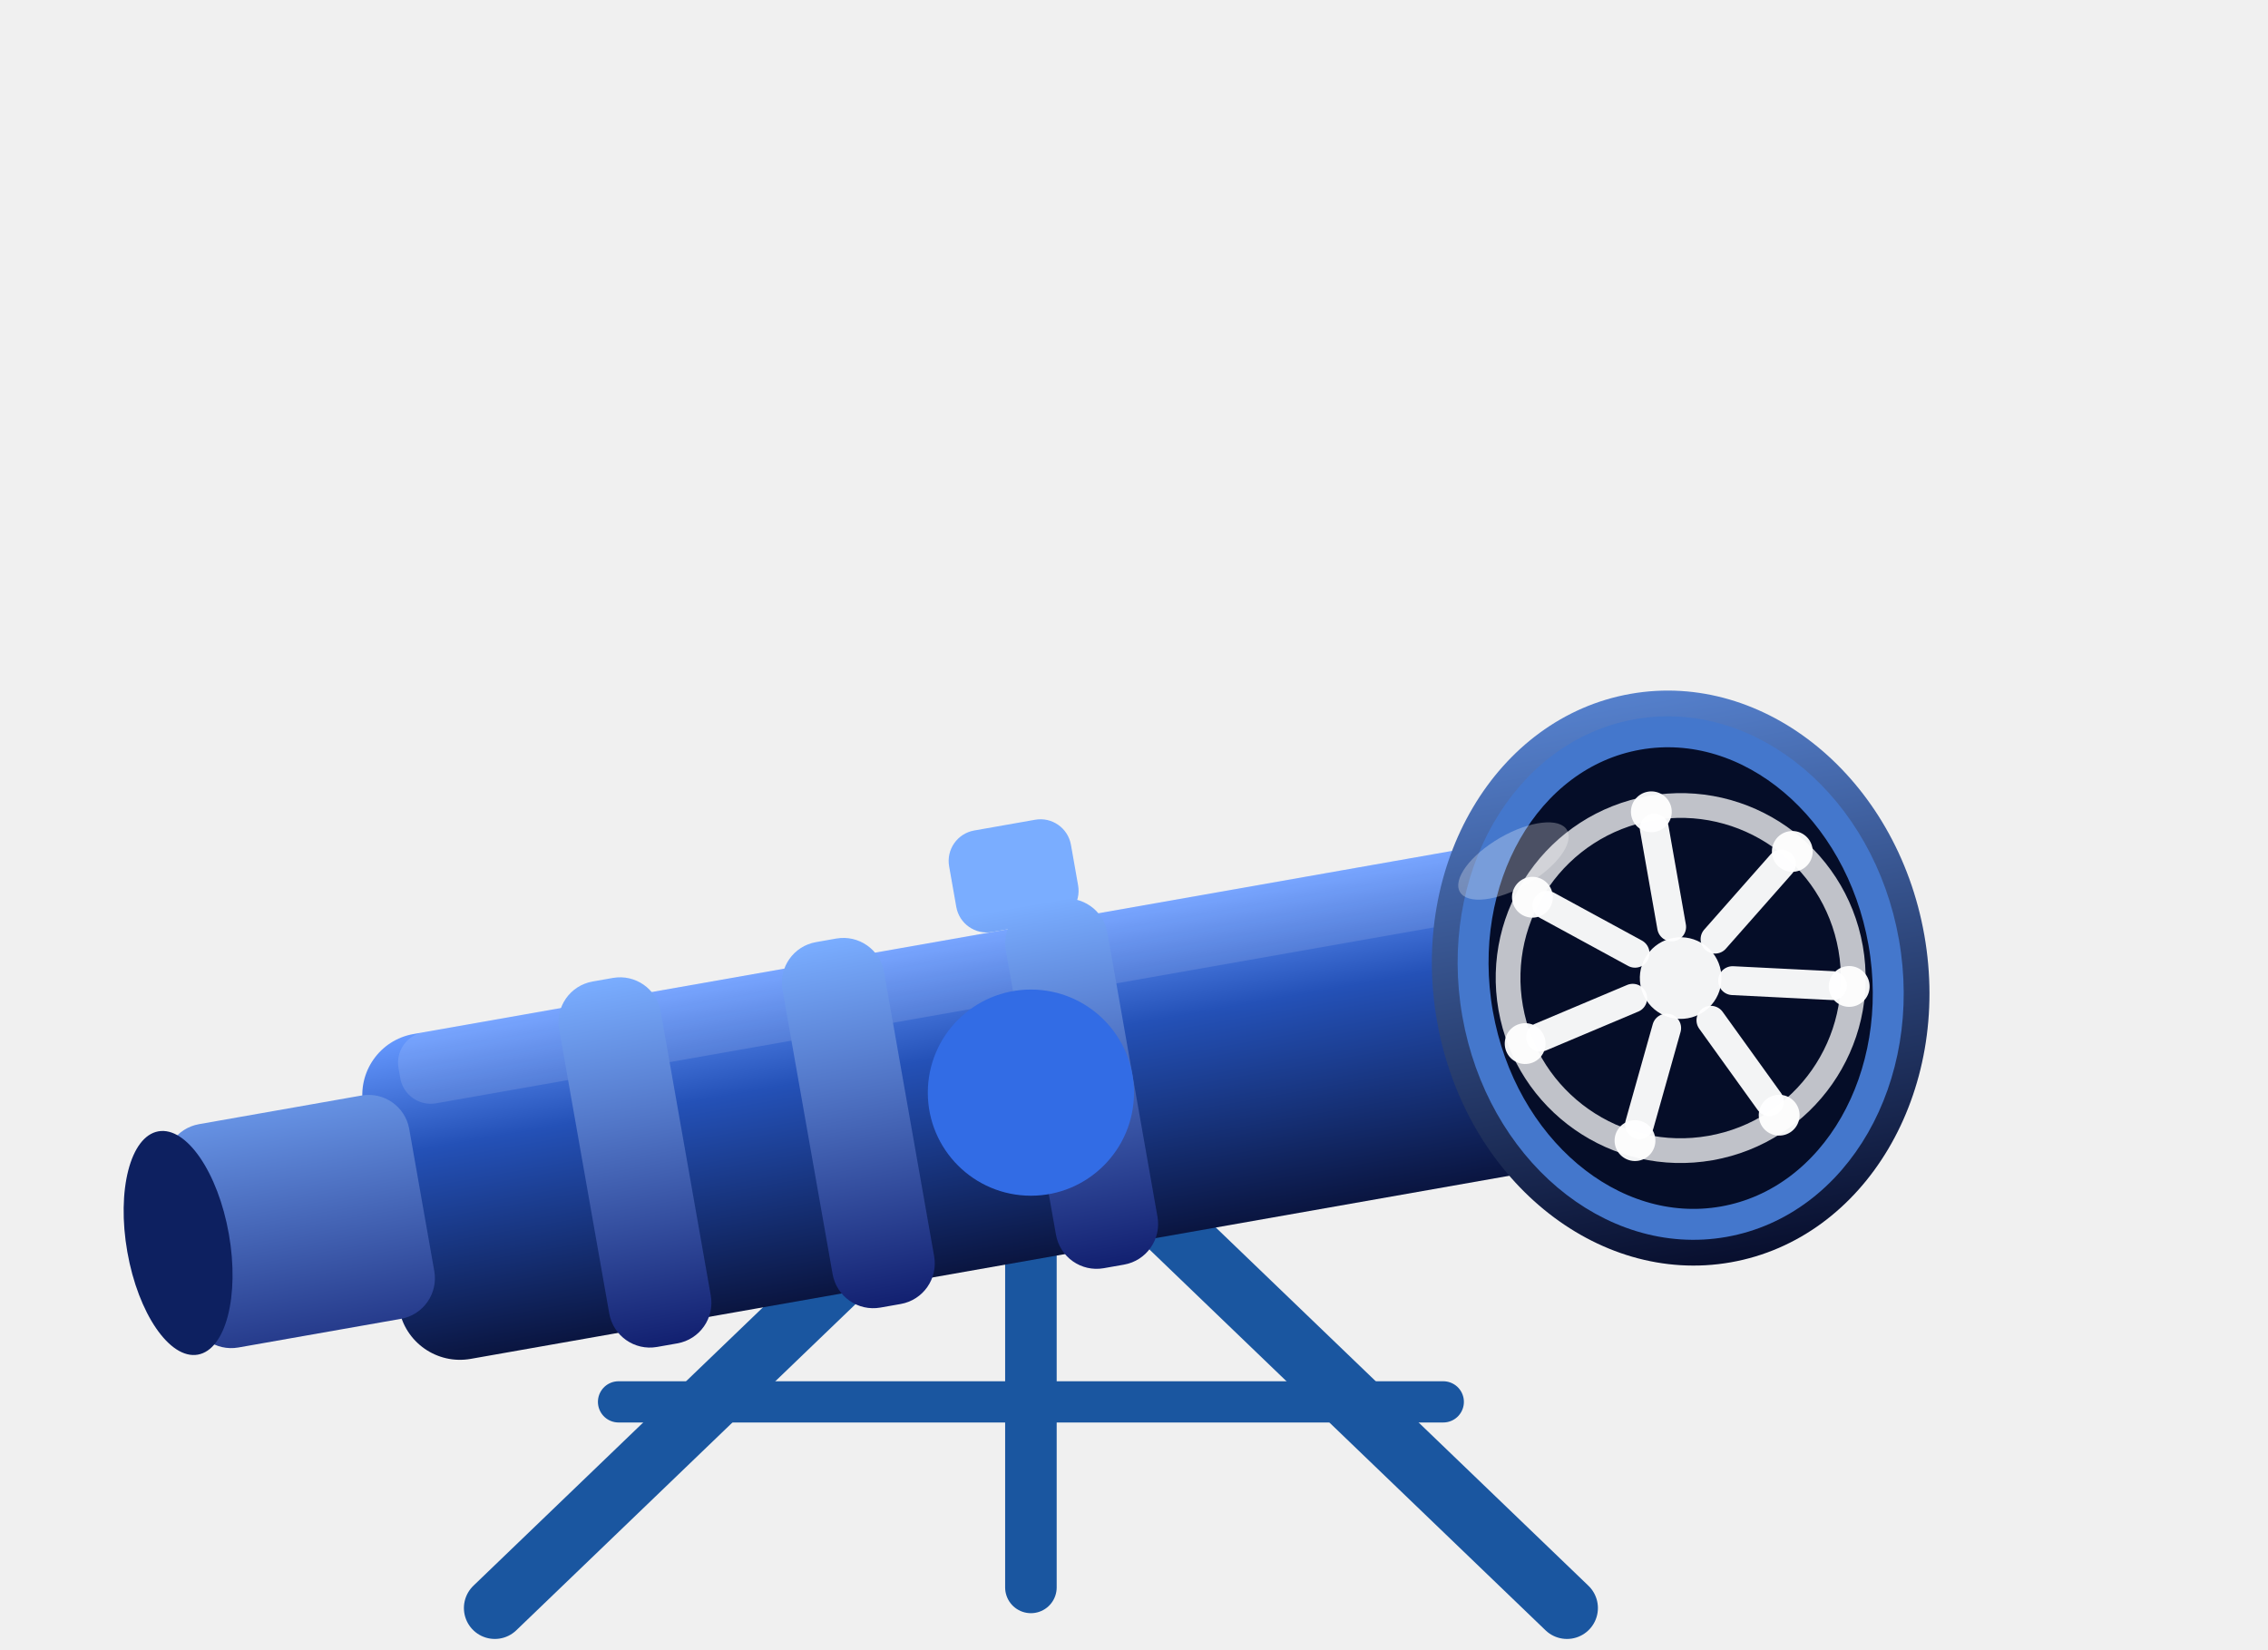
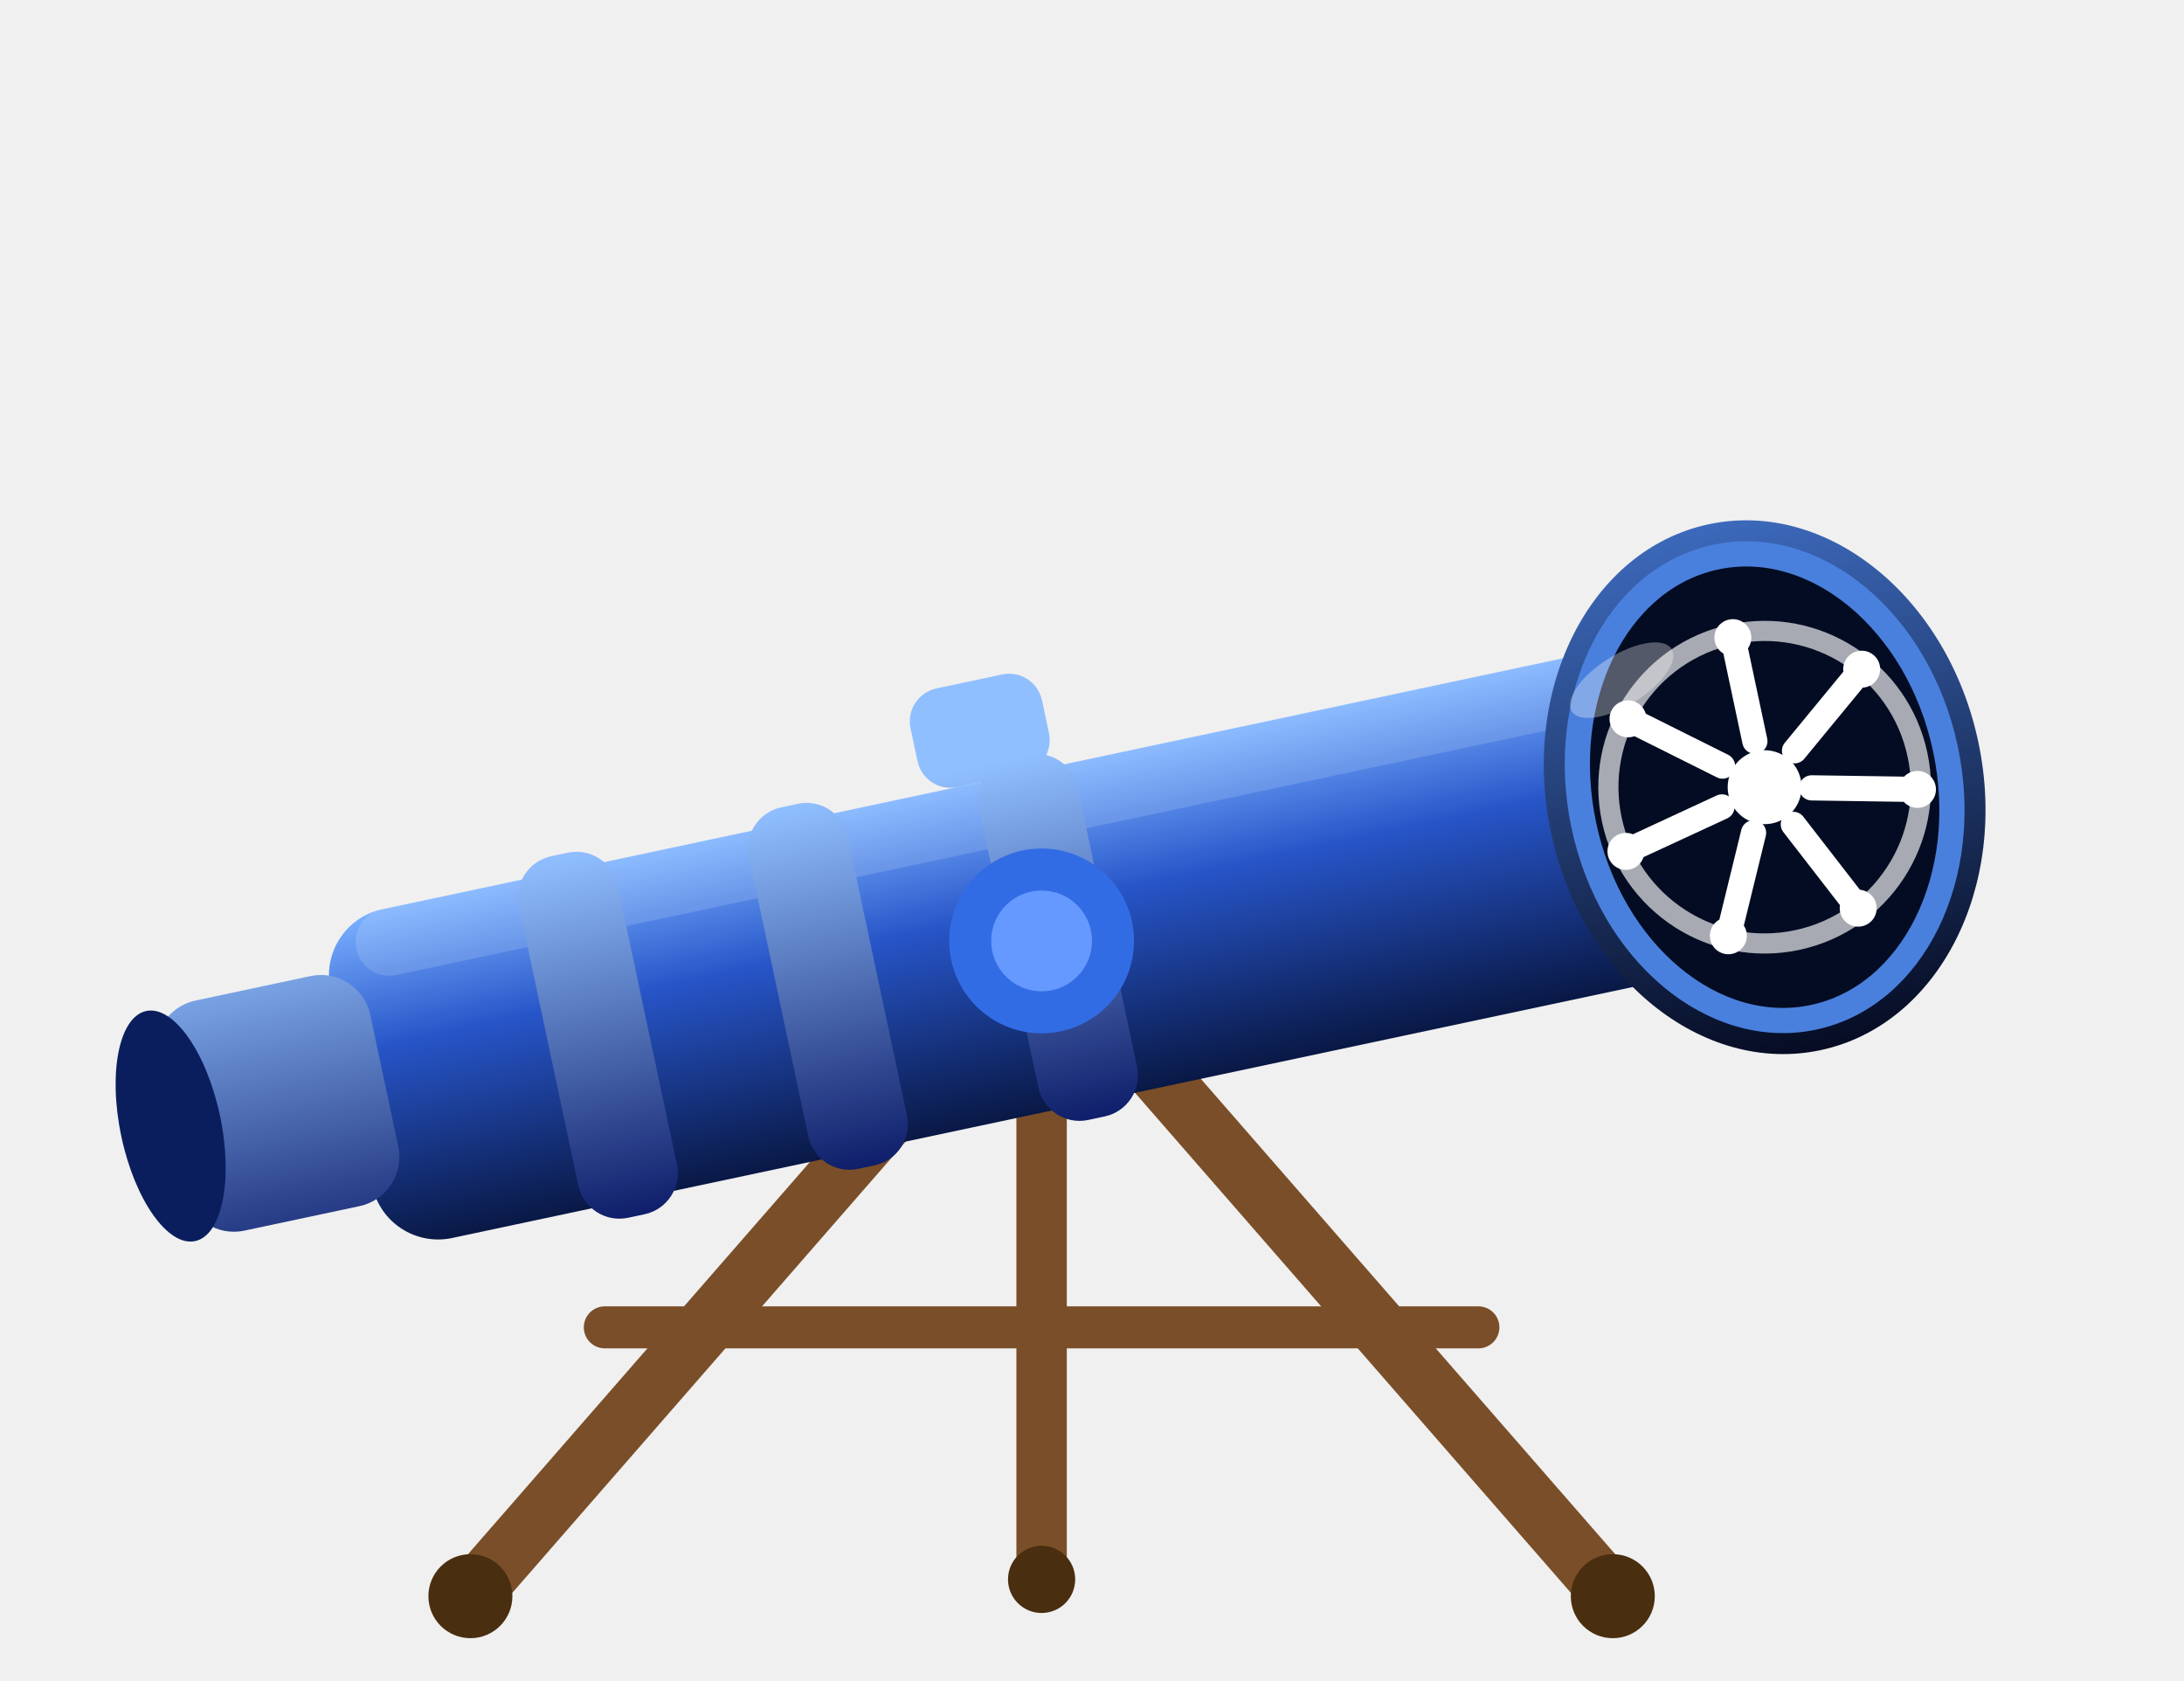
- <svg xmlns="http://www.w3.org/2000/svg" width="110" height="80" viewBox="0 0 110 80" role="img" aria-label="Kepler telescope logo">
+ <svg xmlns="http://www.w3.org/2000/svg" width="130" height="100" viewBox="0 0 130 100" role="img" aria-label="Kepler telescope logo">
  <defs>
-     <linearGradient id="kepler-tube-grad" x1="0" y1="-8" x2="0" y2="8" gradientUnits="userSpaceOnUse">
-       <stop offset="0%" stop-color="#6699ff" />
-       <stop offset="35%" stop-color="#2451b7" />
-       <stop offset="100%" stop-color="#0a1540" />
+     <linearGradient id="kg-tube" x1="0" y1="-10" x2="0" y2="10" gradientUnits="userSpaceOnUse">
+       <stop offset="0%" stop-color="#7ab0ff" />
+       <stop offset="40%" stop-color="#2755c8" />
+       <stop offset="100%" stop-color="#091845" />
    </linearGradient>
-     <linearGradient id="kepler-ring-grad" x1="0" y1="-9" x2="0" y2="9" gradientUnits="userSpaceOnUse">
-       <stop offset="0%" stop-color="#7aadff" />
-       <stop offset="100%" stop-color="#122070" />
+     <linearGradient id="kg-ring" x1="0" y1="-11" x2="0" y2="11" gradientUnits="userSpaceOnUse">
+       <stop offset="0%" stop-color="#90bfff" />
+       <stop offset="100%" stop-color="#0f1e6a" />
    </linearGradient>
-     <linearGradient id="kepler-rim-grad" x1="0" y1="-14" x2="0" y2="14" gradientUnits="userSpaceOnUse">
-       <stop offset="0%" stop-color="#5580cc" />
-       <stop offset="100%" stop-color="#080f2e" />
+     <linearGradient id="kg-lens-rim" x1="0" y1="-17" x2="0" y2="17" gradientUnits="userSpaceOnUse">
+       <stop offset="0%" stop-color="#3e6cc0" />
+       <stop offset="100%" stop-color="#04091e" />
    </linearGradient>
-     <clipPath id="kepler-lens-clip">
-       <ellipse cx="32" cy="0" rx="10" ry="12" />
+     <clipPath id="kg-lens-clip">
+       <ellipse cx="44" cy="0" rx="11" ry="14" />
    </clipPath>
  </defs>
-   <line x1="50" y1="53" x2="24" y2="78" stroke="#1a56a0" stroke-width="3" stroke-linecap="round" />
-   <line x1="50" y1="53" x2="76" y2="78" stroke="#1a56a0" stroke-width="3" stroke-linecap="round" />
-   <line x1="50" y1="53" x2="50" y2="77" stroke="#1a56a0" stroke-width="2.5" stroke-linecap="round" />
-   <line x1="30" y1="68" x2="70" y2="68" stroke="#1a56a0" stroke-width="2" stroke-linecap="round" />
-   <g transform="translate(50,53) rotate(-10)">
-     <rect x="-32" y="-8" width="64" height="16" rx="3" fill="url(#kepler-tube-grad)" />
-     <rect x="-30" y="-8" width="60" height="3.5" rx="1.5" fill="rgba(255,255,255,0.12)" />
-     <rect x="-22" y="-9" width="5" height="18" rx="2" fill="url(#kepler-ring-grad)" />
-     <rect x="-11" y="-9" width="5" height="18" rx="2" fill="url(#kepler-ring-grad)" />
-     <rect x="0" y="-9" width="5" height="18" rx="2" fill="url(#kepler-ring-grad)" />
-     <rect x="-2" y="-13" width="6" height="5" rx="1.5" fill="url(#kepler-ring-grad)" />
-     <rect x="-42" y="-5.5" width="12" height="11" rx="2" fill="url(#kepler-ring-grad)" />
-     <ellipse cx="-42" cy="0" rx="2.5" ry="5.5" fill="#0d2060" />
-     <ellipse cx="32" cy="0" rx="12" ry="14" fill="url(#kepler-rim-grad)" />
-     <ellipse cx="32" cy="0" rx="10" ry="12" fill="#050d28" />
-     <g clip-path="url(#kepler-lens-clip)">
-       <g transform="translate(32,0)">
-         <circle r="8.37" fill="none" stroke="rgba(255,255,255,0.75)" stroke-width="1.2" />
-         <circle r="1.98" fill="rgba(255,255,255,0.95)" />
-         <line x1="0" y1="-2.52" x2="0" y2="-7.38" stroke="rgba(255,255,255,0.95)" stroke-width="1.4" stroke-linecap="round" />
-         <circle cx="0" cy="-8.19" r="0.99" fill="rgba(255,255,255,0.95)" />
-         <line x1="-1.97" y1="-1.57" x2="-5.77" y2="-4.6" stroke="rgba(255,255,255,0.95)" stroke-width="1.4" stroke-linecap="round" />
-         <circle cx="-6.4" cy="-5.11" r="0.99" fill="rgba(255,255,255,0.95)" />
-         <line x1="-2.46" y1="0.56" x2="-7.19" y2="1.64" stroke="rgba(255,255,255,0.95)" stroke-width="1.4" stroke-linecap="round" />
-         <circle cx="-7.98" cy="1.82" r="0.99" fill="rgba(255,255,255,0.95)" />
-         <line x1="-1.09" y1="2.27" x2="-3.2" y2="6.65" stroke="rgba(255,255,255,0.95)" stroke-width="1.4" stroke-linecap="round" />
-         <circle cx="-3.55" cy="7.38" r="0.99" fill="rgba(255,255,255,0.95)" />
-         <line x1="1.09" y1="2.27" x2="3.2" y2="6.65" stroke="rgba(255,255,255,0.95)" stroke-width="1.4" stroke-linecap="round" />
-         <circle cx="3.55" cy="7.38" r="0.99" fill="rgba(255,255,255,0.95)" />
-         <line x1="2.46" y1="0.56" x2="7.19" y2="1.64" stroke="rgba(255,255,255,0.95)" stroke-width="1.4" stroke-linecap="round" />
-         <circle cx="7.98" cy="1.82" r="0.99" fill="rgba(255,255,255,0.95)" />
-         <line x1="1.97" y1="-1.57" x2="5.77" y2="-4.6" stroke="rgba(255,255,255,0.95)" stroke-width="1.4" stroke-linecap="round" />
-         <circle cx="6.4" cy="-5.11" r="0.99" fill="rgba(255,255,255,0.95)" />
+   <line x1="62" y1="56" x2="28" y2="95" stroke="#7a4e28" stroke-width="3.5" stroke-linecap="round" />
+   <line x1="62" y1="56" x2="96" y2="95" stroke="#7a4e28" stroke-width="3.5" stroke-linecap="round" />
+   <line x1="62" y1="56" x2="62" y2="94" stroke="#7a4e28" stroke-width="3" stroke-linecap="round" />
+   <line x1="36" y1="79" x2="88" y2="79" stroke="#7a4e28" stroke-width="2.5" stroke-linecap="round" />
+   <circle cx="28" cy="95" r="2.5" fill="#4a2e10" />
+   <circle cx="96" cy="95" r="2.5" fill="#4a2e10" />
+   <circle cx="62" cy="94" r="2" fill="#4a2e10" />
+   <g transform="translate(62,56) rotate(-12)">
+     <rect x="-42" y="-10" width="86" height="20" rx="4" fill="url(#kg-tube)" />
+     <rect x="-40" y="-10" width="82" height="4" rx="2" fill="rgba(255,255,255,0.14)" />
+     <rect x="-30" y="-11" width="6" height="22" rx="2.5" fill="url(#kg-ring)" />
+     <rect x="-16" y="-11" width="6" height="22" rx="2.5" fill="url(#kg-ring)" />
+     <rect x="-2" y="-11" width="6" height="22" rx="2.5" fill="url(#kg-ring)" />
+     <rect x="-5" y="-16" width="8" height="6" rx="2" fill="url(#kg-ring)" />
+     <rect x="-53" y="-7" width="13" height="14" rx="3" fill="url(#kg-ring)" />
+     <ellipse cx="-53" cy="0" rx="3" ry="7" fill="#0a1e5e" />
+     <ellipse cx="44" cy="0" rx="13" ry="16" fill="url(#kg-lens-rim)" />
+     <ellipse cx="44" cy="0" rx="11" ry="14" fill="#030c22" />
+     <g clip-path="url(#kg-lens-clip)">
+       <g transform="translate(44,0)">
+         <circle r="9.3" fill="none" stroke="rgba(255,255,255,0.65)" stroke-width="1.2" />
+         <circle r="2.2" fill="white" />
+         <line x1="0" y1="-2.8" x2="0" y2="-8.2" stroke="white" stroke-width="1.5" stroke-linecap="round" />
+         <circle cx="0" cy="-9.1" r="1.1" fill="white" />
+         <line x1="-2.19" y1="-1.75" x2="-6.41" y2="-5.11" stroke="white" stroke-width="1.5" stroke-linecap="round" />
+         <circle cx="-7.11" cy="-5.67" r="1.1" fill="white" />
+         <line x1="-2.73" y1="0.62" x2="-7.99" y2="1.82" stroke="white" stroke-width="1.5" stroke-linecap="round" />
+         <circle cx="-8.87" cy="2.02" r="1.1" fill="white" />
+         <line x1="-1.21" y1="2.52" x2="-3.56" y2="7.39" stroke="white" stroke-width="1.5" stroke-linecap="round" />
+         <circle cx="-3.95" cy="8.2" r="1.1" fill="white" />
+         <line x1="1.21" y1="2.52" x2="3.56" y2="7.39" stroke="white" stroke-width="1.5" stroke-linecap="round" />
+         <circle cx="3.95" cy="8.2" r="1.1" fill="white" />
+         <line x1="2.73" y1="0.62" x2="7.99" y2="1.82" stroke="white" stroke-width="1.5" stroke-linecap="round" />
+         <circle cx="8.87" cy="2.02" r="1.1" fill="white" />
+         <line x1="2.19" y1="-1.75" x2="6.41" y2="-5.11" stroke="white" stroke-width="1.5" stroke-linecap="round" />
+         <circle cx="7.11" cy="-5.67" r="1.1" fill="white" />
      </g>
    </g>
-     <ellipse cx="32" cy="0" rx="10" ry="12" fill="none" stroke="#4477cc" stroke-width="1.5" />
-     <ellipse cx="25" cy="-7" rx="3" ry="1.3" fill="rgba(255,255,255,0.28)" transform="rotate(-20,25,-7)" />
+     <ellipse cx="44" cy="0" rx="11" ry="14" fill="none" stroke="#4a80dd" stroke-width="1.5" />
+     <ellipse cx="37" cy="-8" rx="3.5" ry="1.5" fill="rgba(255,255,255,0.32)" transform="rotate(-20,37,-8)" />
  </g>
-   <circle cx="50" cy="53" r="5" fill="#326ce5" />
+   <circle cx="62" cy="56" r="5.5" fill="#326ce5" />
+   <circle cx="62" cy="56" r="3" fill="#6699ff" />
</svg>
